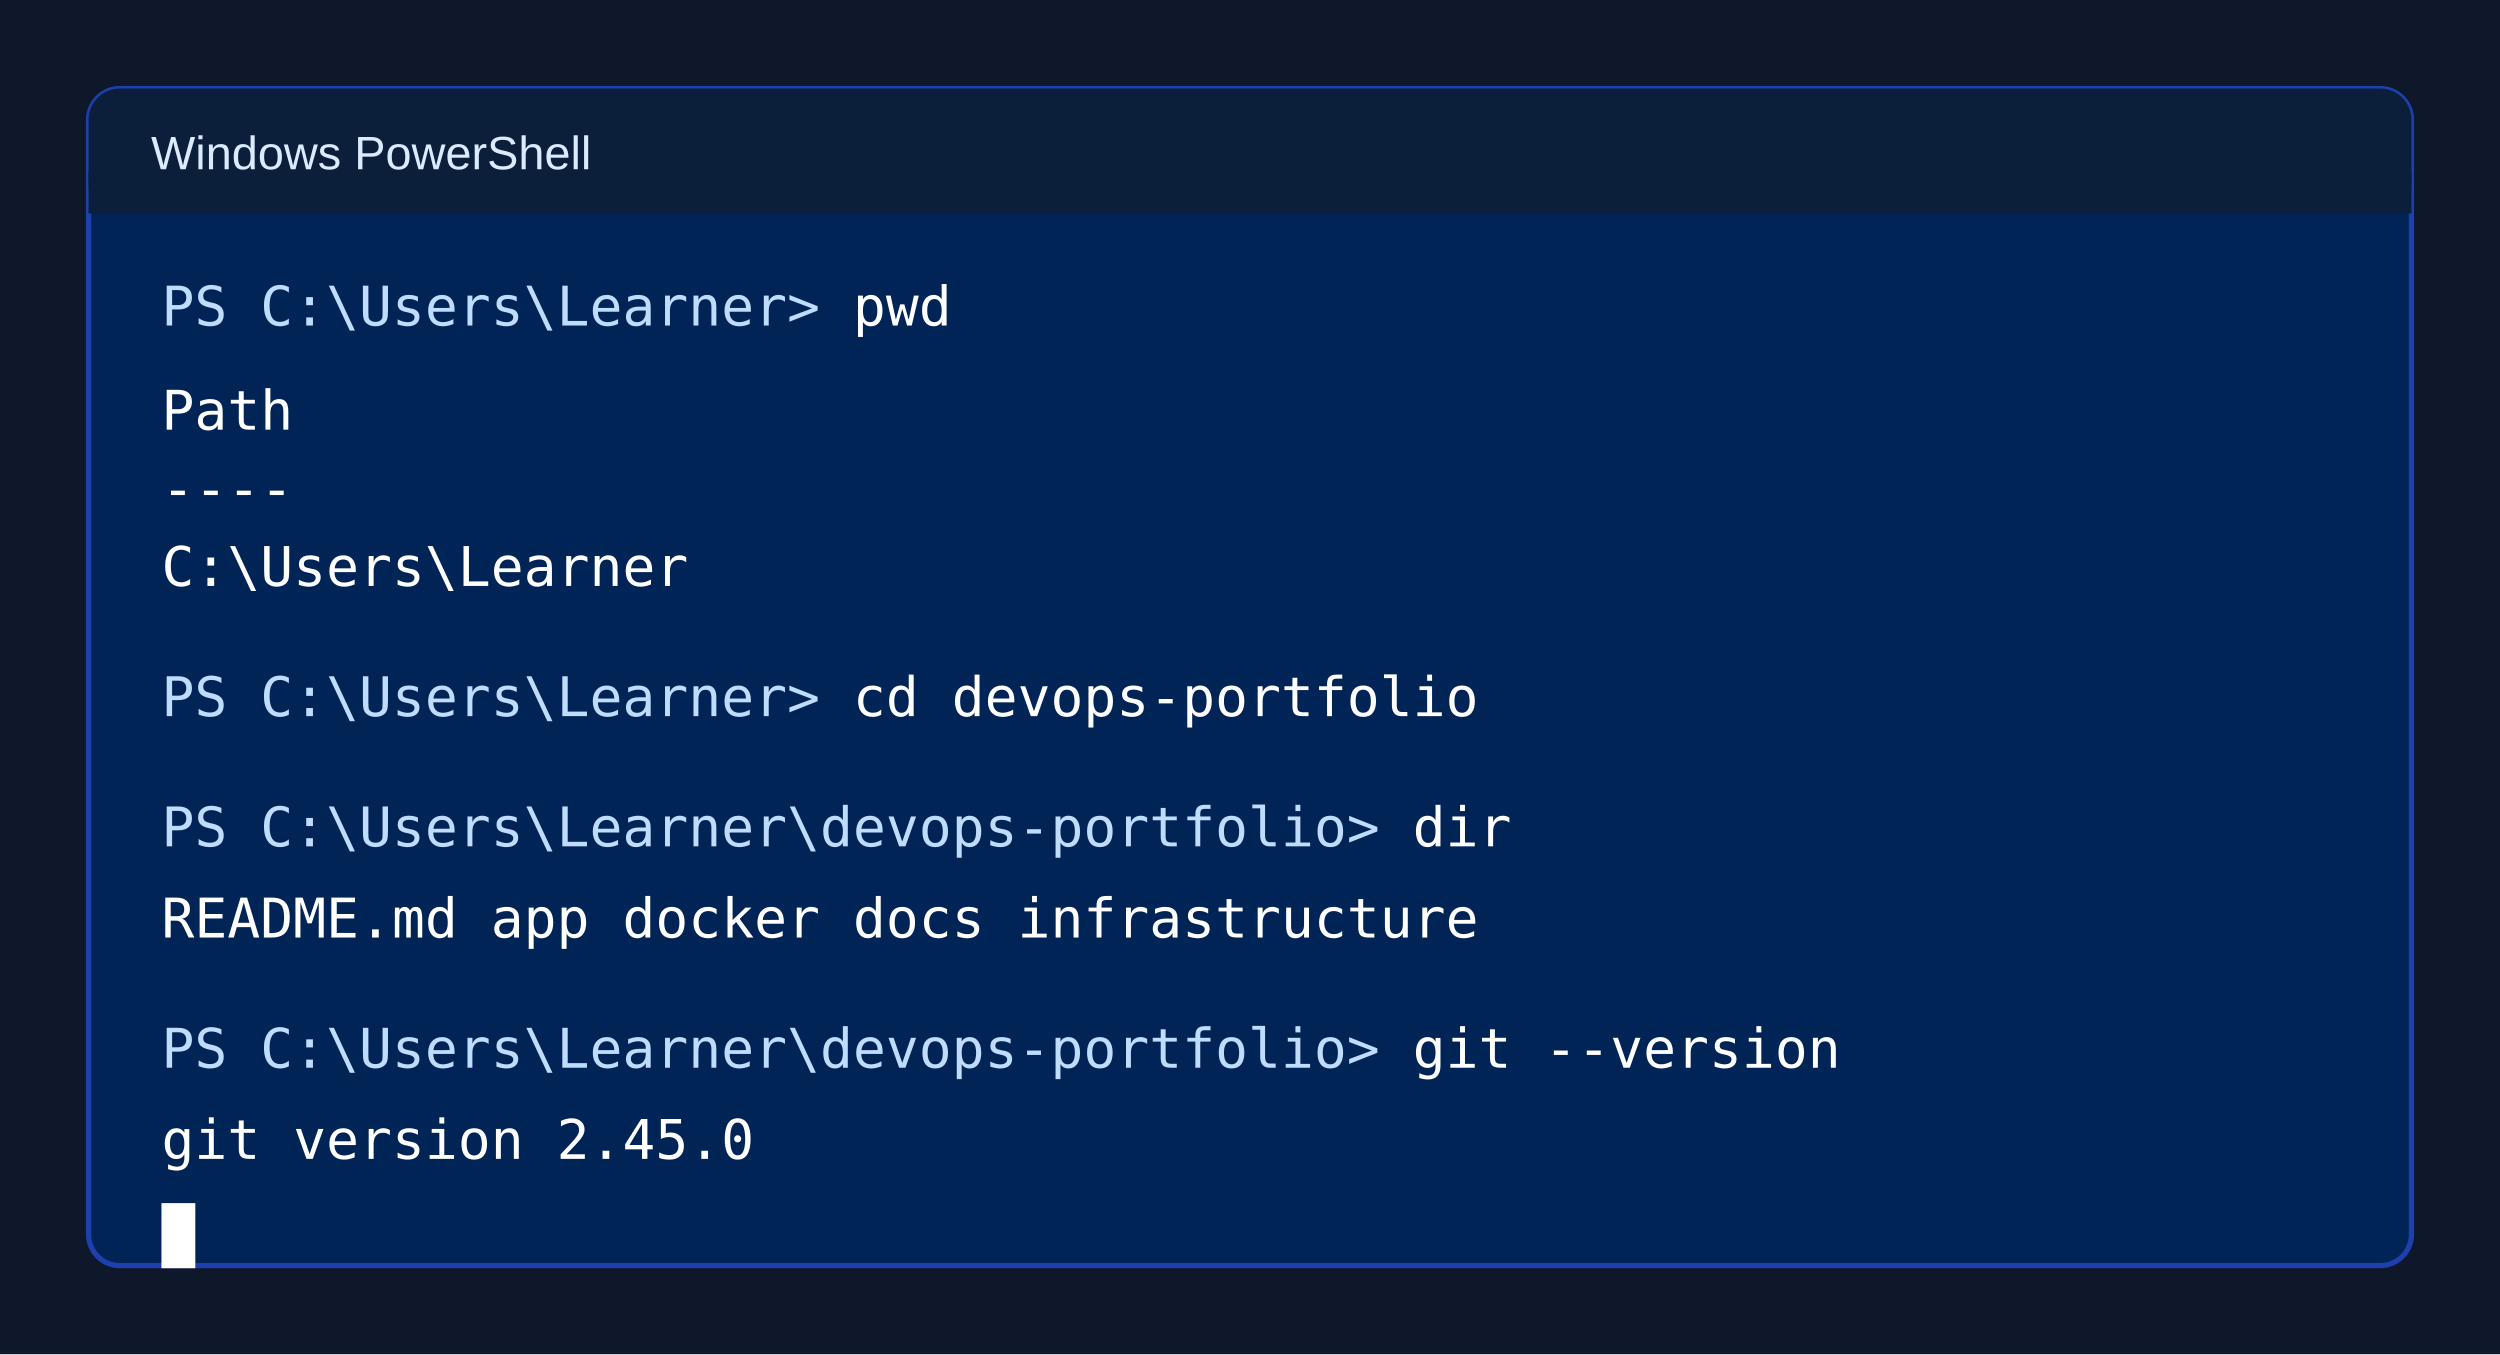
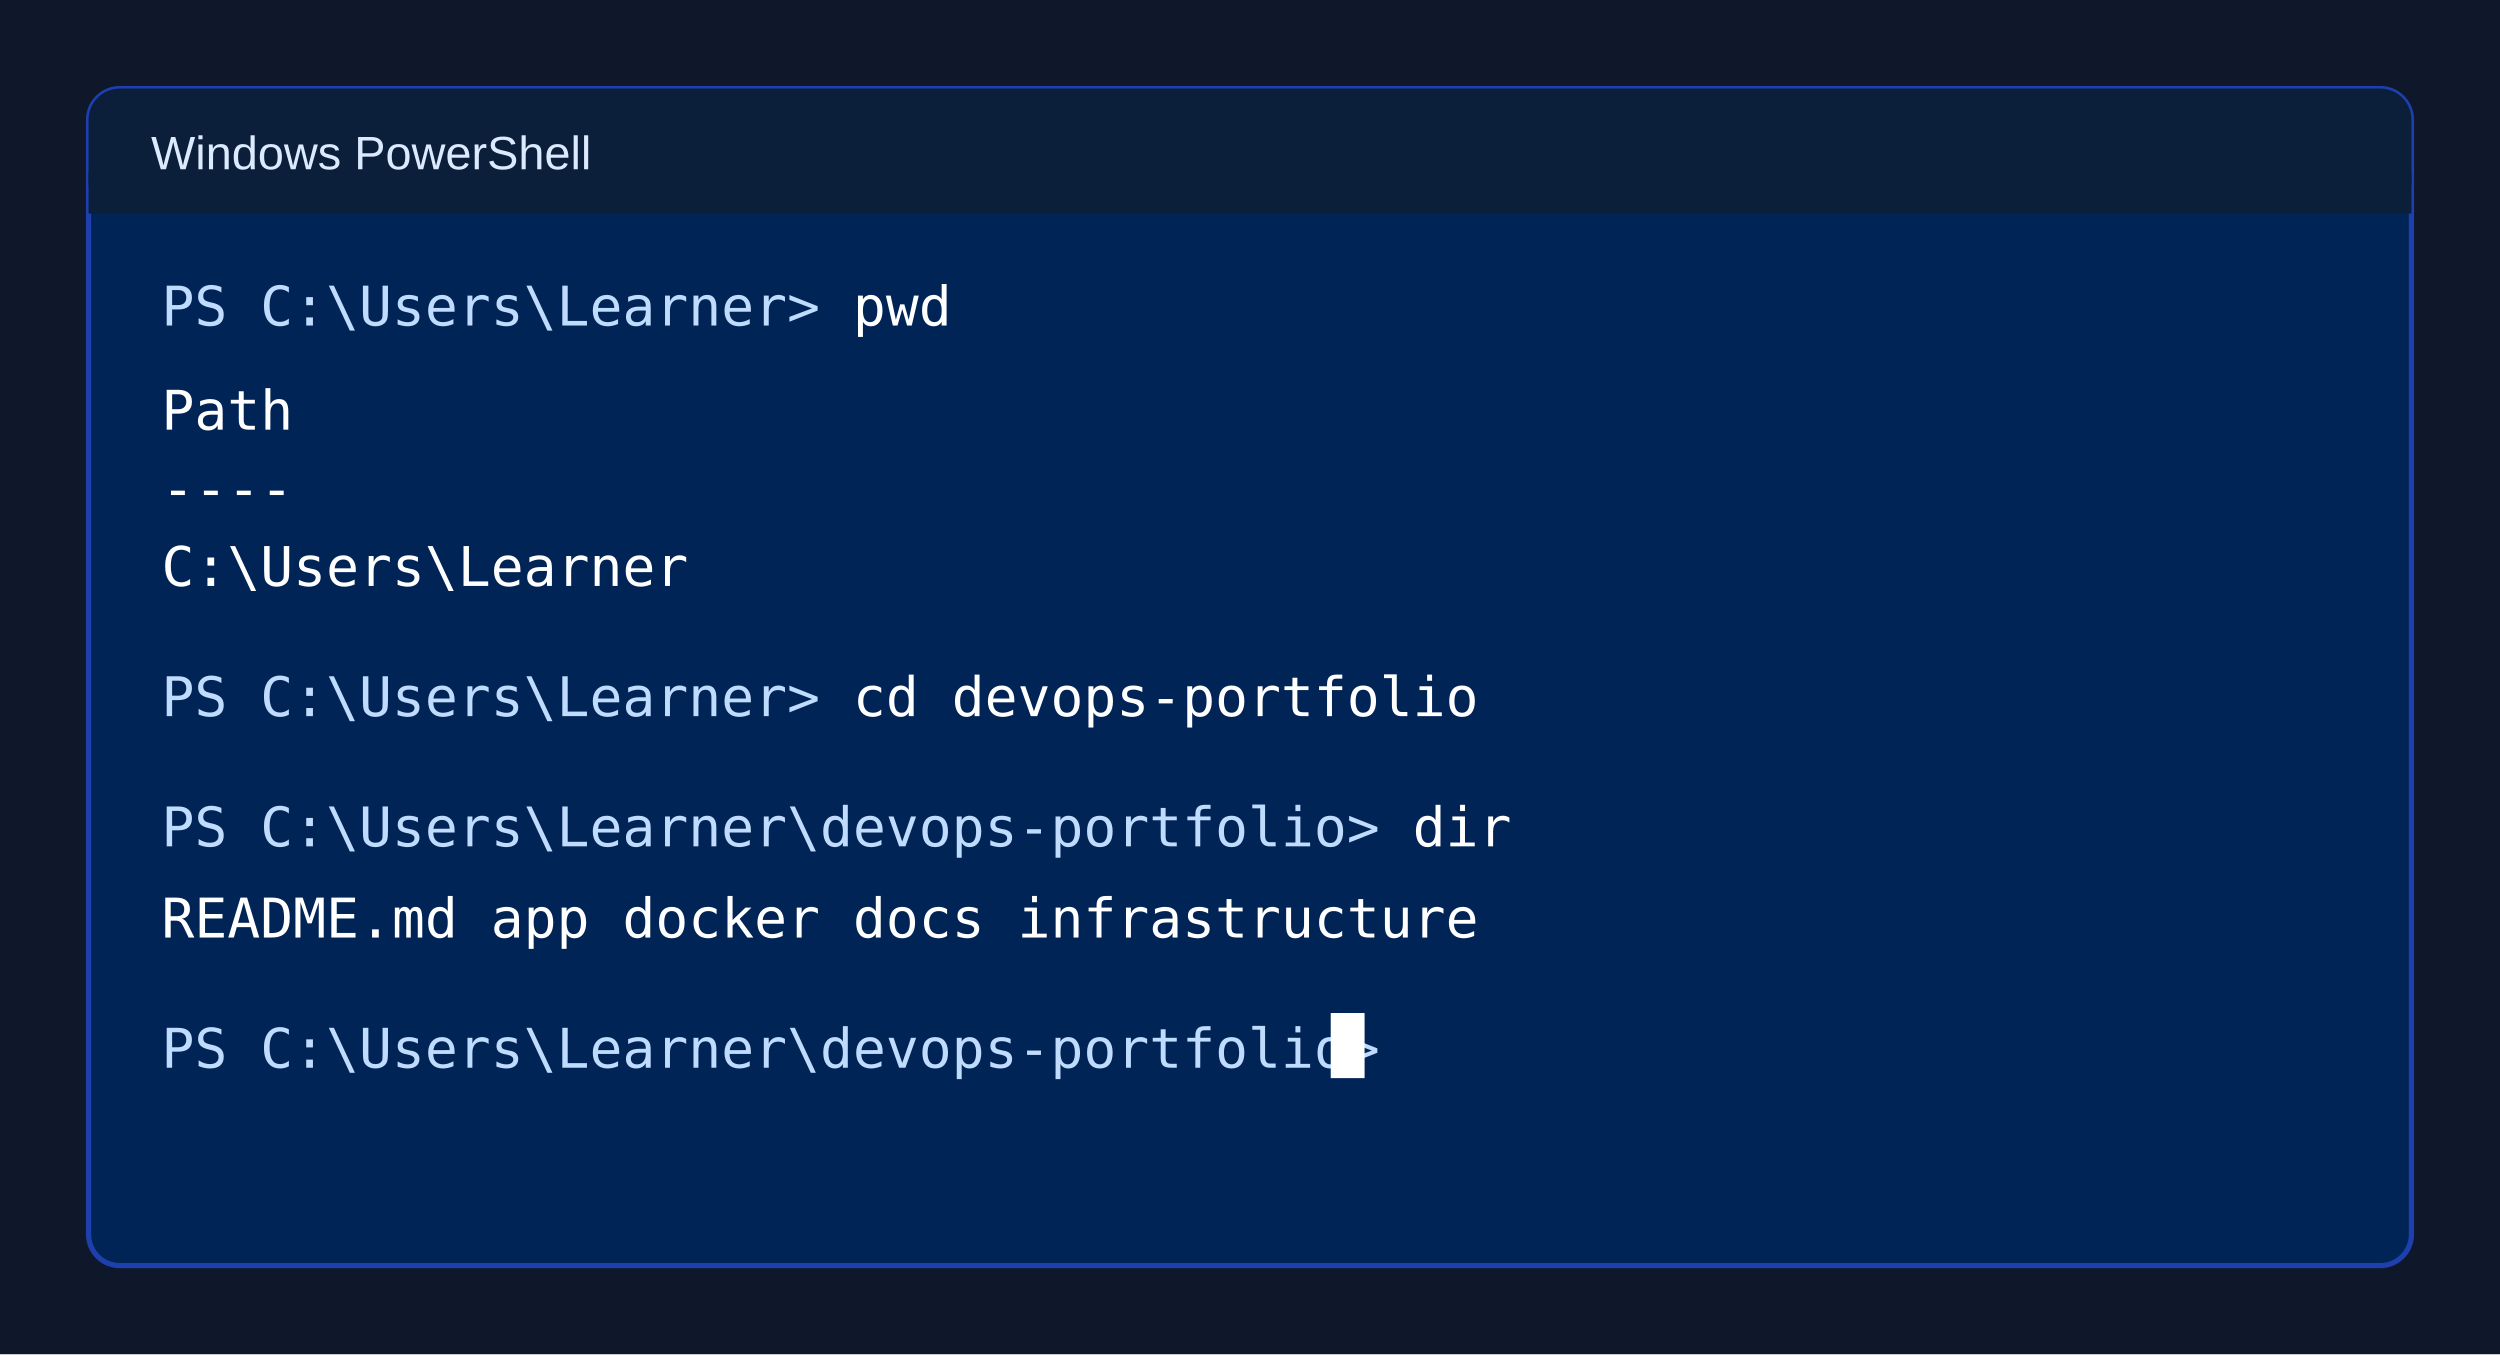
<svg xmlns="http://www.w3.org/2000/svg" width="960" height="520" viewBox="0 0 960 520" role="img" aria-labelledby="title desc">
  <rect width="960" height="520" fill="#0f172a" />
  <rect x="34" y="34" width="892" height="452" rx="12" fill="#012456" stroke="#1e40af" stroke-width="2" />
  <rect x="34" y="34" width="892" height="48" rx="12" fill="#0b1f3a" />
  <rect x="34" y="66" width="892" height="16" fill="#0b1f3a" />
  <text x="58" y="65" font-family="Segoe UI, Arial, sans-serif" font-size="18" fill="#dbeafe">Windows PowerShell</text>
  <text x="62" y="125" font-family="Cascadia Mono, Consolas, monospace" font-size="21" fill="#bfdbfe">PS C:\Users\Learner&gt; <tspan fill="#ffffff">pwd</tspan>
  </text>
  <text x="62" y="165" font-family="Cascadia Mono, Consolas, monospace" font-size="21" fill="#ffffff">Path</text>
  <text x="62" y="195" font-family="Cascadia Mono, Consolas, monospace" font-size="21" fill="#ffffff">----</text>
  <text x="62" y="225" font-family="Cascadia Mono, Consolas, monospace" font-size="21" fill="#ffffff">C:\Users\Learner</text>
  <text x="62" y="275" font-family="Cascadia Mono, Consolas, monospace" font-size="21" fill="#bfdbfe">PS C:\Users\Learner&gt; <tspan fill="#ffffff">cd devops-portfolio</tspan>
  </text>
  <text x="62" y="325" font-family="Cascadia Mono, Consolas, monospace" font-size="21" fill="#bfdbfe">PS C:\Users\Learner\devops-portfolio&gt; <tspan fill="#ffffff">dir</tspan>
  </text>
  <text x="62" y="360" font-family="Cascadia Mono, Consolas, monospace" font-size="21" fill="#ffffff">README.md  app  docker  docs  infrastructure</text>
-   <text x="62" y="410" font-family="Cascadia Mono, Consolas, monospace" font-size="21" fill="#bfdbfe">PS C:\Users\Learner\devops-portfolio&gt; <tspan fill="#ffffff">git --version</tspan>
-   </text>
-   <text x="62" y="445" font-family="Cascadia Mono, Consolas, monospace" font-size="21" fill="#ffffff">git version 2.45.0</text>
-   <rect x="62" y="462" width="13" height="25" fill="#ffffff">
+   <text x="62" y="410" font-family="Cascadia Mono, Consolas, monospace" font-size="21" fill="#bfdbfe">PS C:\Users\Learner\devops-portfolio&gt;</text>
+   <rect x="511" y="389" width="13" height="25" fill="#ffffff">
    <animate attributeName="opacity" values="1;0;1" dur="1.2s" repeatCount="indefinite" />
  </rect>
</svg>
